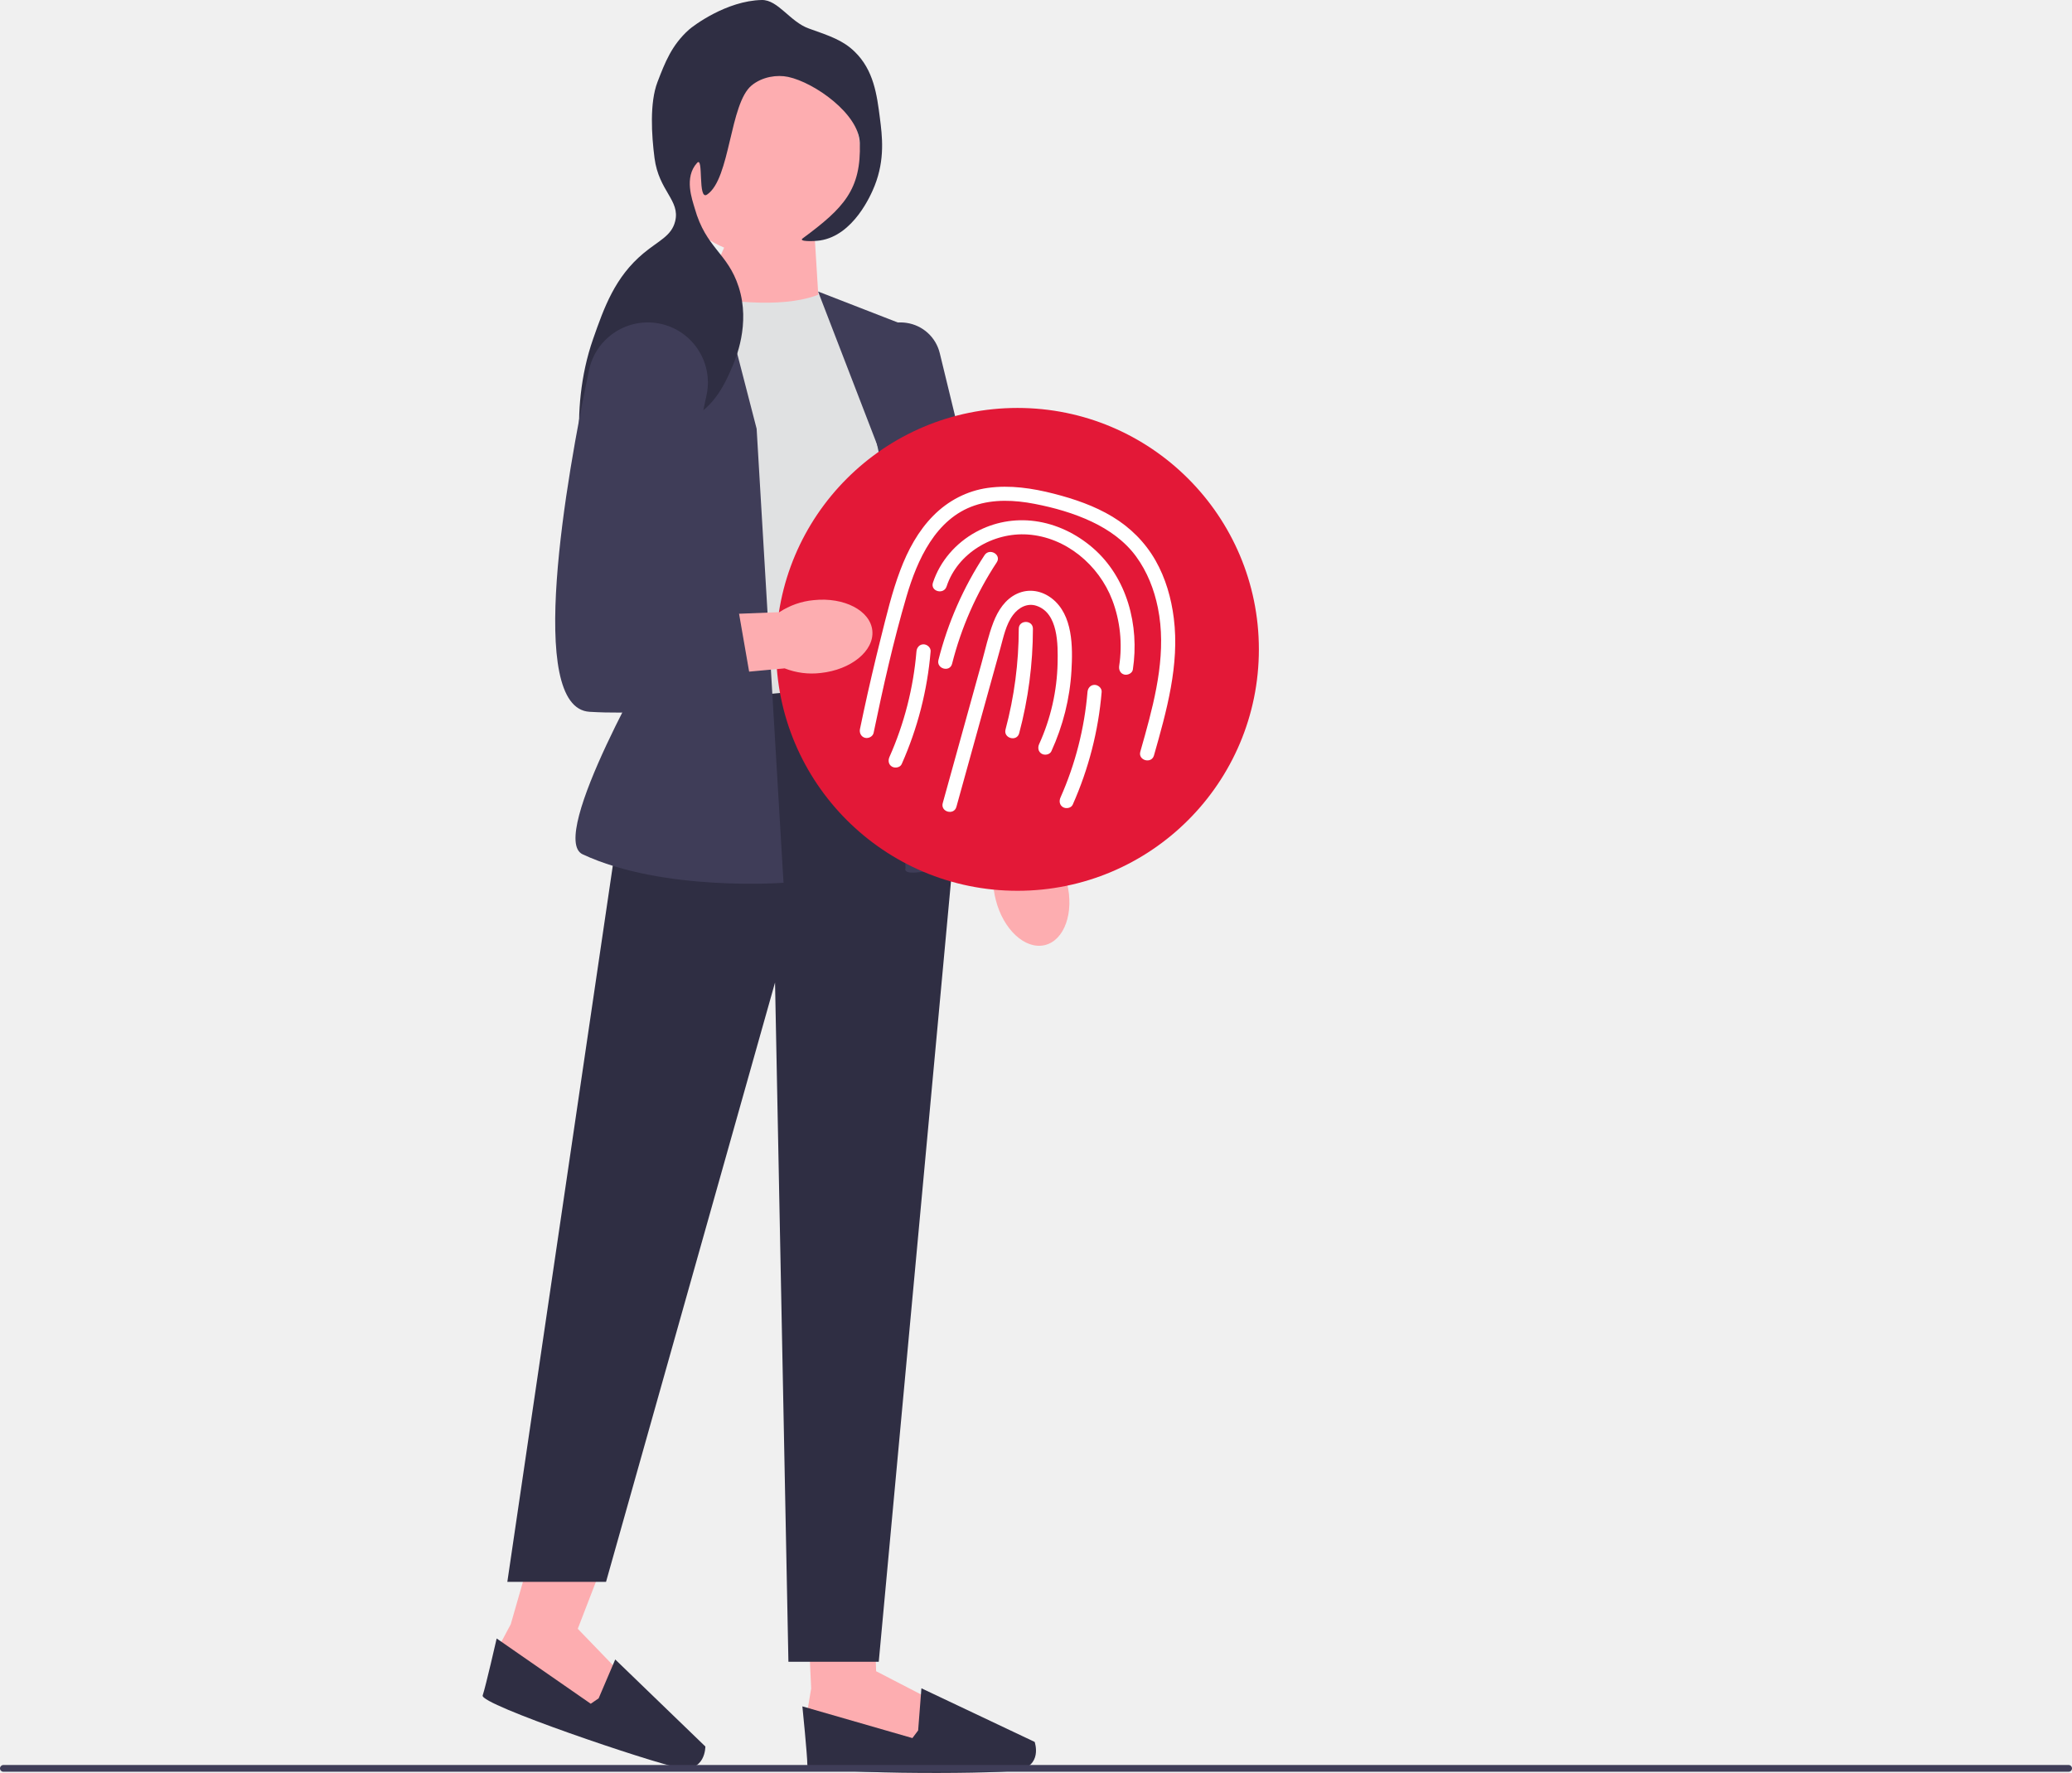
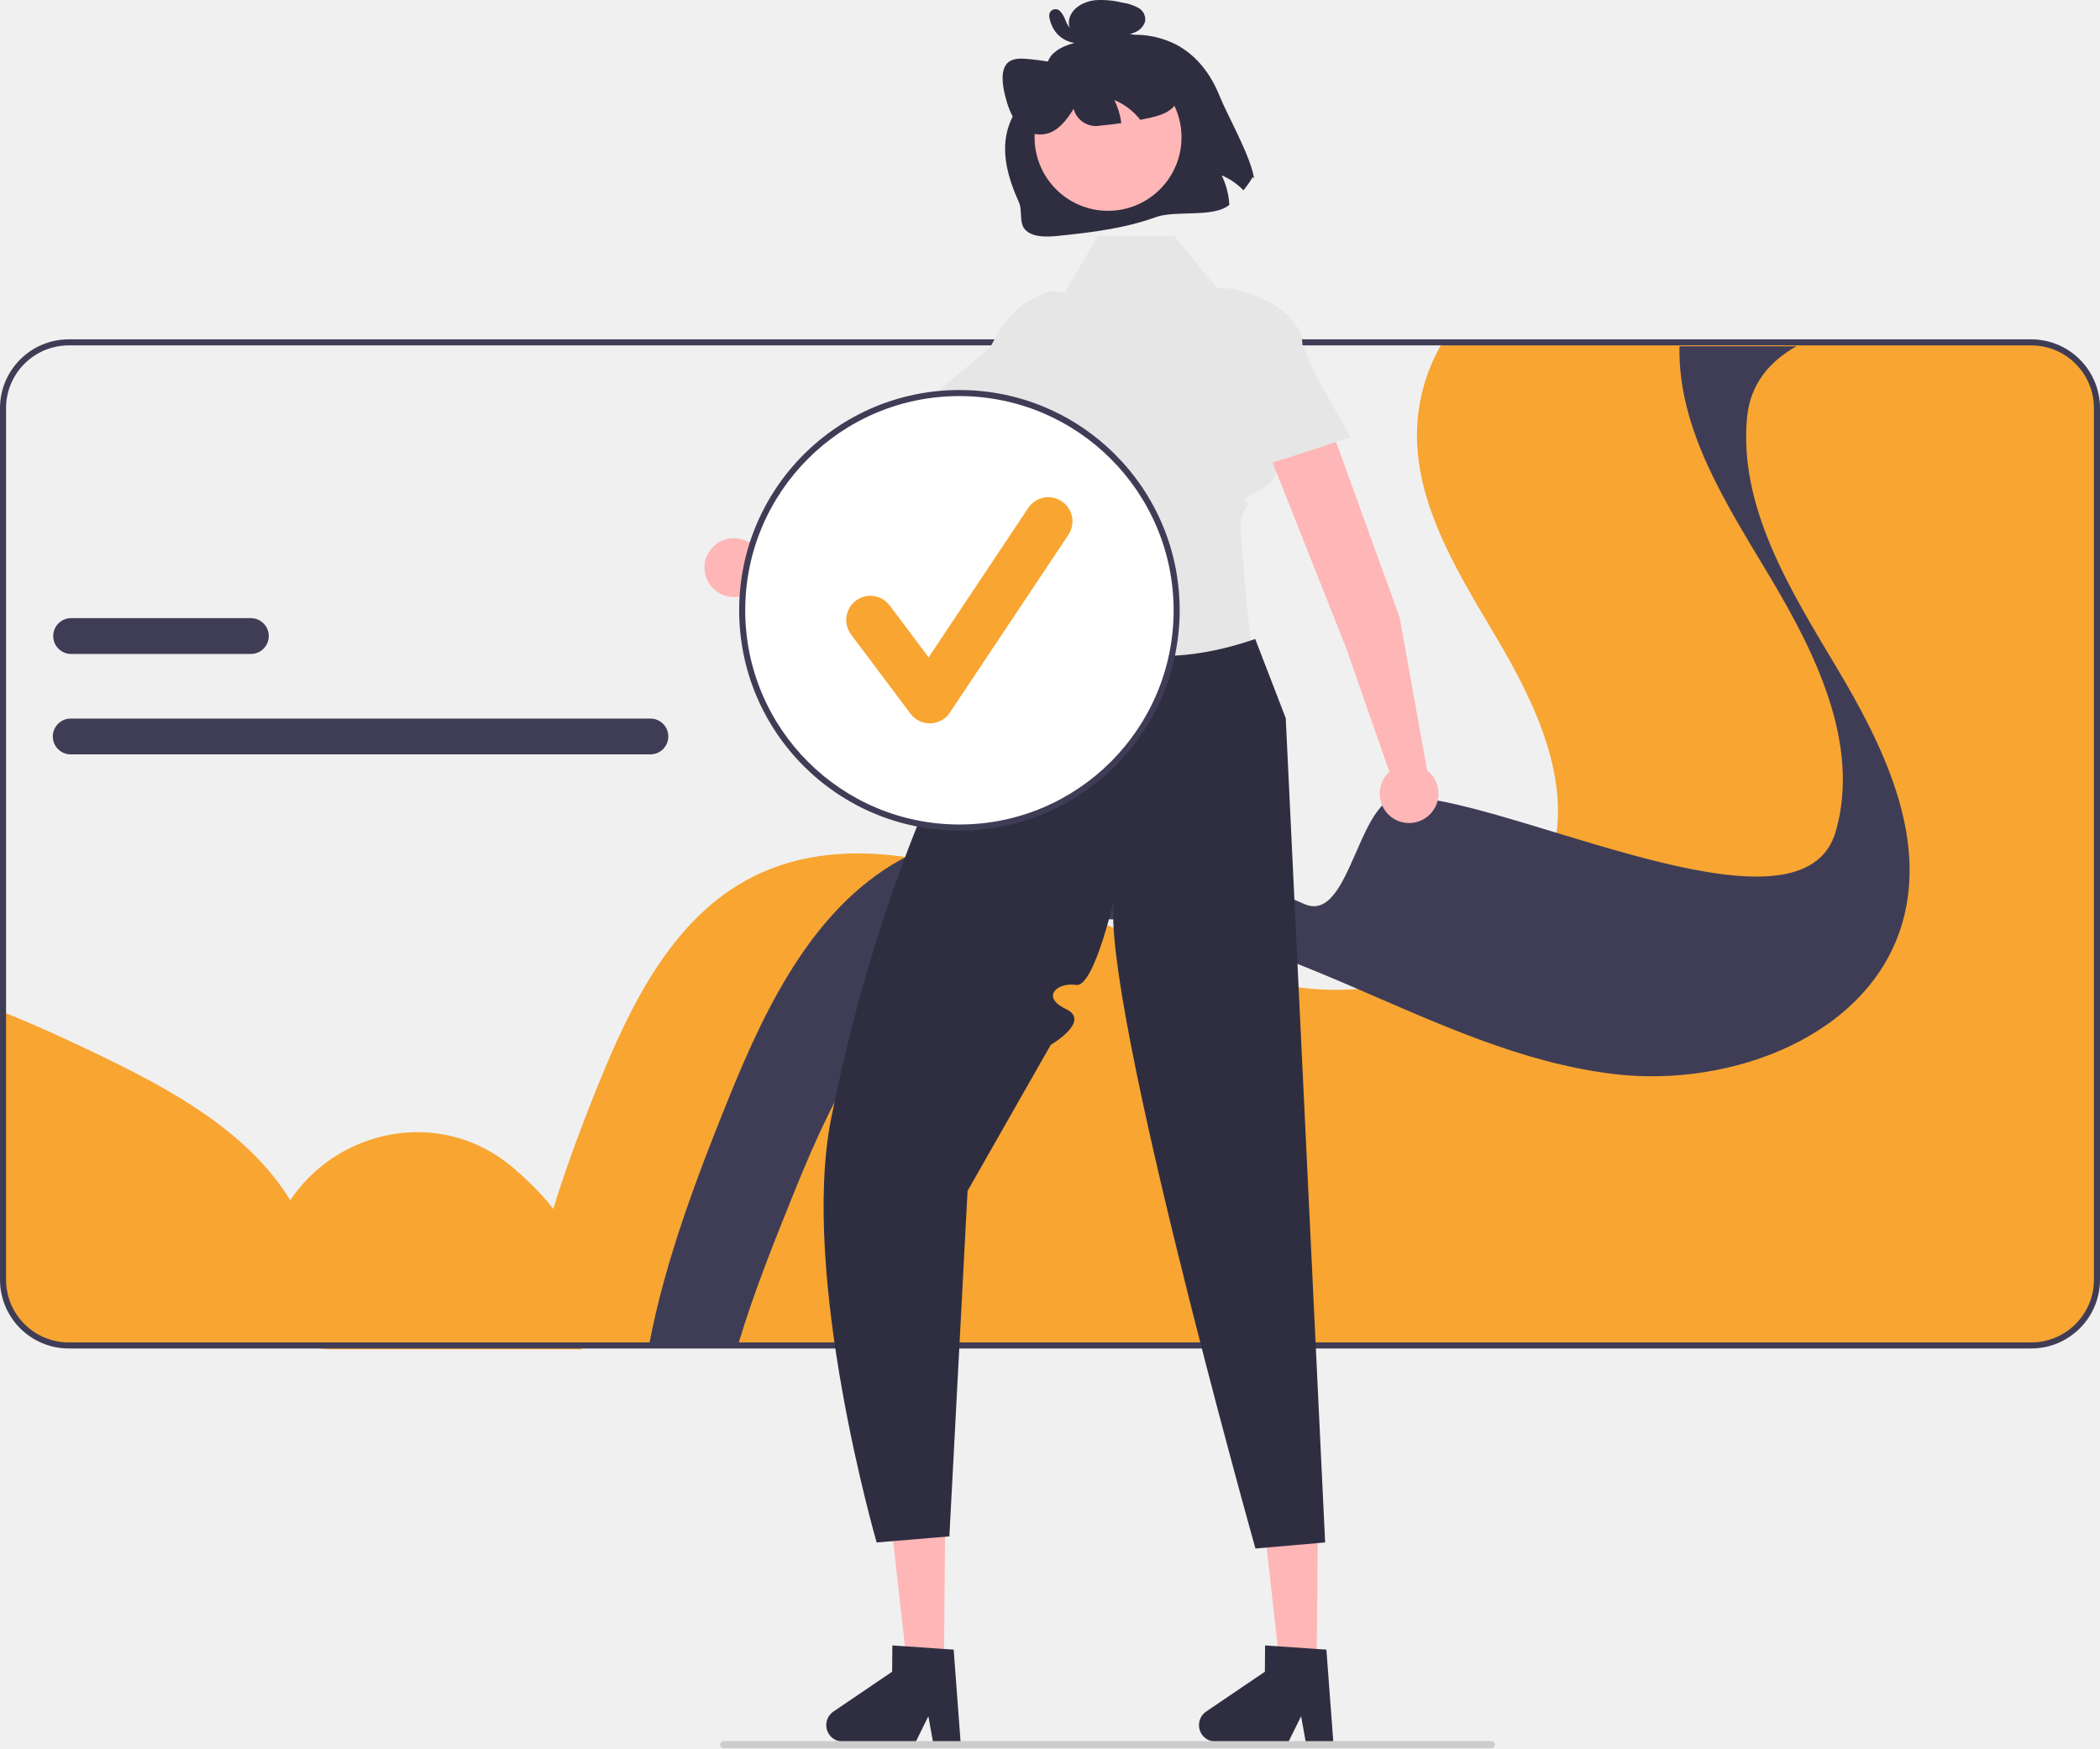
- <svg xmlns="http://www.w3.org/2000/svg" width="731.67" height="625.997" viewBox="0 0 731.67 625.997">
-   <path id="uuid-5ef434d5-ec3b-4be2-96d4-c13c471d6de8-93" d="M376.763,311.697c2.62,10.501-.885,20.354-7.829,22.007-6.944,1.653-14.695-5.518-17.315-16.023-1.106-4.182-1.156-8.566-.145-12.784l-10.519-44.63,21.864-4.459,8.049,44.471c2.886,3.291,4.907,7.207,5.894,11.418,0,0,0,0,0,0Z" fill="#fdadb0" />
-   <g>
-     <polygon points="285.095 566.897 286.442 596.149 285.093 604.244 289.814 613.687 326.913 617.734 328.937 600.196 309.376 590.078 308.807 573.55 285.095 566.897" fill="#fdadb0" />
-     <path d="M324.215,610.989l-2.024,2.698-38.852-11.196s1.753,17.267,1.753,20.639,64.08,3.373,73.723,2.024,6.546-10.118,6.546-10.118l-39.988-18.929-1.158,14.881h0Z" fill="#2f2e43" />
-   </g>
-   <g>
-     <polygon points="188.439 545.365 180.354 573.509 176.486 580.746 177.937 591.204 211.79 606.911 219.319 590.943 204.025 575.097 213.619 550.219 188.439 545.365" fill="#fdadb0" />
-     <path d="M211.392,599.657l-2.781,1.909-33.225-23.041s-3.865,16.92-4.945,20.115,59.631,23.703,69.198,25.51,9.44-7.491,9.44-7.491l-31.827-30.73-5.86,13.728h0l-0-0Z" fill="#2f2e43" />
-   </g>
-   <polygon points="287.71 83.967 289.127 106.973 246.169 109.152 259.471 78.842 287.71 83.967" fill="#fdadb0" />
-   <path d="M290.223,103.531c-11.514,5.136-29.931,3.731-50.802,0l-3.262,144.597s65.288,13.126,87.735-11.093l-11.814-118.145-21.857-15.359s0,0,0,0Z" fill="#e0e1e2" />
-   <polygon points="316.805 240.579 224.635 249.689 179.15 558.536 214.002 558.536 273.682 346.909 278.408 586.743 310.307 586.743 337.48 293.153 316.805 240.579" fill="#2f2e43" />
-   <path d="M252.524,94.671l-30.968,18.326c-11.731,6.942-17.261,20.957-13.431,34.039l23.934,81.747s-38.975,66.957-26.31,72.865c28.459,13.274,70.927,10.042,70.927,10.042l-9.491-160.309-14.66-56.709,0,0s0-0,0-0Z" fill="#3f3d58" />
-   <path d="M288.877,102.924l35.016,13.604,8.27,101.014,23.16,81.376c-39.228,14.319-35.565,7.646-35.565,7.646l-6.498-140.415-24.383-63.225,0,0s0-0,0-0Z" fill="#3f3d58" />
-   <path d="M340.031,297.196l-.12-.553-35.794-165.551c-1-4.626,.279-9.262,3.508-12.722,3.23-3.46,7.769-5.053,12.453-4.372,5.777,.84,10.402,5.048,11.782,10.721l39.316,161.606-31.146,10.871h-0Z" fill="#3f3d58" />
-   <circle cx="269.07" cy="55.227" r="34.852" fill="#fdadb0" />
-   <path d="M285.651,10.073c7.677,2.698,12.069,4.242,16.093,8.118,6.797,6.548,7.918,15.298,8.961,23.429,.815,6.36,1.87,14.584-1.855,23.98-1.271,3.206-7.437,17.492-19.238,19.298-2.318,.354-7.759,.448-6.191-.71,14.515-10.716,20.71-17.186,20.202-33.702-.315-10.262-15.996-21.342-25.308-23.334-3.922-.839-9.144-.073-12.889,3.002-7.826,6.424-7.492,32.991-15.744,38.544-3.394,2.284-1.132-13.793-3.524-11.186-4.718,5.144-1.692,13.022-.844,16.022,4.022,14.231,11.604,15.624,15.532,27.776,4.241,13.12-1.097,25.473-2.362,28.402-2.202,5.096-5.98,13.841-14.614,18.036-10.958,5.325-19.596-1.609-24.69,4.336-2.848,3.323-1.307,6.843-6.451,17.18-1.679,3.374-2.519,5.062-3.262,5.002-3.517-.283-9.212-28.438-.002-54.658,3.865-11.004,7.652-21.784,17.803-30.215,5.367-4.457,9.868-6.061,11.149-11.265,1.83-7.436-5.77-10.609-7.293-22.341-1.042-8.024-1.773-19.499,1.06-26.854,2.675-6.946,4.997-12.975,11.076-18.442,1.46-1.313,13.245-10.238,25.741-10.49,5.753-.116,9.979,7.728,16.649,10.072h0Z" fill="#2f2e43" />
-   <g>
-     <circle cx="359.294" cy="229.28" r="85.243" fill="#e31837" />
-     <g>
-       <path d="M337.725,284.894c5.175-18.666,10.349-37.333,15.524-55.999,1.102-3.974,1.954-8.388,4.476-11.76,1.949-2.607,5.016-4.313,8.261-3.241,7.737,2.556,7.612,13.721,7.475,20.235-.207,9.833-2.427,19.643-6.513,28.594-.56,1.227-.35,2.691,.897,3.42,1.075,.629,2.857,.337,3.42-.897,4.091-8.962,6.523-18.555,7.089-28.398,.488-8.493,.525-19.693-6.837-25.482-3.598-2.829-8.19-3.67-12.408-1.714-4.168,1.932-6.714,5.933-8.315,10.076-1.78,4.606-2.84,9.546-4.158,14.299l-4.246,15.316c-3.162,11.407-6.325,22.814-9.487,34.222-.861,3.105,3.962,4.431,4.821,1.329h0v0h-0Z" fill="#fff" />
-       <path d="M359.896,258.897c3.202-12.019,4.838-24.447,4.852-36.885,.004-3.217-4.996-3.222-5,0-.013,12.017-1.579,23.944-4.673,35.556-.829,3.113,3.993,4.44,4.821,1.329h-0Z" fill="#fff" />
-       <path d="M308.494,258.752c3.351-16.157,6.978-32.366,11.629-48.204,3.771-12.843,10.274-27.397,23.998-32.054,6.816-2.313,14.204-1.94,21.18-.598,6.918,1.331,13.925,3.311,20.301,6.34,6.036,2.867,11.619,6.82,15.592,12.264,3.922,5.375,6.365,11.612,7.681,18.107,3.055,15.073-.541,30.471-4.57,44.999-.536,1.934-1.084,3.864-1.633,5.794-.881,3.101,3.942,4.424,4.821,1.329,4.452-15.663,9.077-32.025,7.003-48.463-.897-7.109-2.891-14.093-6.445-20.35-3.642-6.412-8.896-11.653-15.195-15.462-6.353-3.842-13.504-6.288-20.665-8.123-7.606-1.95-15.522-3.15-23.356-2.06-7.387,1.027-14.043,4.53-19.274,9.818-5.359,5.418-8.983,12.187-11.657,19.262-2.949,7.803-4.875,15.999-6.904,24.077-2.144,8.538-4.145,17.112-6,25.717-.451,2.091-.892,4.184-1.327,6.278-.274,1.321,.385,2.701,1.746,3.075,1.239,.34,2.8-.418,3.075-1.746h0Z" fill="#fff" />
-       <path d="M334.263,207.066c3.899-11.831,16.455-19.156,28.611-18.344,13.475,.9,25.154,10.741,29.885,23.124,2.811,7.358,3.636,15.457,2.454,23.243-.202,1.333,.336,2.688,1.746,3.075,1.182,.325,2.871-.403,3.075-1.746,2.362-15.562-1.979-32.52-14.226-43.043-5.743-4.935-12.777-8.35-20.307-9.373-7.241-.983-14.541,.357-20.952,3.882-7.032,3.867-12.587,10.205-15.108,17.854-1.009,3.063,3.817,4.376,4.821,1.329h0l0-0Z" fill="#fff" />
-       <path d="M323.625,229.998c-1.074,12.826-4.307,25.509-9.537,37.273-.548,1.233-.358,2.686,.897,3.42,1.065,.623,2.869,.343,3.42-.897,5.614-12.626,9.066-26.024,10.219-39.796,.113-1.347-1.23-2.5-2.5-2.5-1.446,0-2.387,1.149-2.5,2.5h0Z" fill="#fff" />
-       <path d="M384.021,244.315c-1.074,12.826-4.307,25.509-9.537,37.273-.548,1.233-.358,2.686,.897,3.42,1.065,.623,2.869,.343,3.42-.897,5.614-12.626,9.066-26.024,10.219-39.796,.113-1.347-1.23-2.5-2.5-2.5-1.446,0-2.387,1.149-2.5,2.5h0l0-0Z" fill="#fff" />
-       <path d="M336.205,234.364c3.215-12.749,8.542-24.831,15.769-35.814,1.774-2.696-2.554-5.203-4.317-2.524-7.444,11.313-12.962,23.878-16.273,37.009-.787,3.121,4.034,4.452,4.821,1.329h0v0h-0Z" fill="#fff" />
-     </g>
-   </g>
-   <path d="M0,624.383c0,.66,.53,1.19,1.19,1.19H730.48c.66,0,1.19-.53,1.19-1.19,0-.66-.53-1.19-1.19-1.19H1.19c-.66,0-1.19,.53-1.19,1.19Z" fill="#3f3d58" />
-   <path id="uuid-ed8d5917-2465-4251-8a73-24d647765b28-94" d="M287.343,211.895c10.763-1.132,20.032,3.711,20.702,10.817,.67,7.106-7.511,13.783-18.278,14.914-4.295,.513-8.643-.048-12.68-1.637l-45.66,4.201-1.371-22.272,45.159-1.776c3.661-2.399,7.82-3.855,12.128-4.246,0,0,0,0,0,0Z" fill="#fdadb0" />
-   <path d="M231.713,114.053h-0c-11.053-1.557-21.422,5.711-23.719,16.633-8.015,38.108-22.397,119.281,.192,120.637,29.536,1.772,57.891-5.316,57.891-5.316l-7.089-40.76-23.038-2.363,13.552-63.386c2.573-12.035-5.601-23.728-17.788-25.444l0-0Z" fill="#3f3d58" />
+ <svg xmlns="http://www.w3.org/2000/svg" data-name="Layer 1" width="693" height="576.898" viewBox="0 0 693 576.898">
+   <path d="M426.43,605.523H923.81a21.689,21.689,0,0,0,21.69-21.69v-287.62a21.349,21.349,0,0,0-.76-5.69,21.683,21.683,0,0,0-20.93-16H729.54a60.38,60.38,0,0,0-8.18,25.01c-2.41,25.69,12.32,49.44,25.5,71.63,13.18,22.19,25.75,47.99,18.77,72.84-4.72,16.76-17.51,28.89-33.38,36.16a93.665,93.665,0,0,1-48.59,7.4,152.118,152.118,0,0,1-29.26-6.68c-12.47-4.05-24.65-9.3-36.81-14.61-.01,0-.01,0-.02-.01-.21-.09-.43-.19-.64-.28-9.41-4.11-18.81-8.23-28.35-11.86a173.139,173.139,0,0,0-34.62-9.54c-17.99-2.82-36.13-1.8-52.18,6.36-26.16,13.29-40.18,42.01-51.15,69.23C439.55,547.693,429.62,576.133,426.43,605.523Z" transform="translate(-253.5 -161.5508)" fill="#f8a532" />
+   <path d="M254.5,495.493v88.34a21.689,21.689,0,0,0,21.69,21.69h82.68c1.43-13.33.23-26.61-5.02-39-11.44-27.02-39.12-43-65.51-55.83C277.25,505.303,265.97,500.103,254.5,495.493Z" transform="translate(-253.5 -161.5508)" fill="#f8a532" />
+   <path d="M341.147,585.123v0a21.69,21.69,0,0,0,21.69,21.69h82.68c1.43-13.33.23-26.61-5.02-39-2.69-6.353-8.972-13.39-17.159-20.498C391.22,519.427,341.147,542.587,341.147,585.123Z" transform="translate(-253.5 -161.5508)" fill="#f8a532" />
+   <path d="M253.5,583.832V296.213a22.716,22.716,0,0,1,22.69-22.69H923.81A22.716,22.716,0,0,1,946.5,296.213V583.832a22.716,22.716,0,0,1-22.69,22.69H276.19A22.716,22.716,0,0,1,253.5,583.832Zm22.69-308.31A20.713,20.713,0,0,0,255.5,296.213V583.832a20.713,20.713,0,0,0,20.69,20.69H923.81A20.713,20.713,0,0,0,944.5,583.832V296.213a20.713,20.713,0,0,0-20.69-20.69Z" transform="translate(-253.5 -161.5508)" fill="#3f3d56" />
+   <path d="M467.81,604.813h29.41c5.03-16.936,12.29-34.889,18.92-51.249,12.72-31.368,28.97-64.466,59.3-79.782,12.95-6.54,27.07-9.094,41.49-8.955,19.92.189,40.4,5.536,59.15,12.623,7.67,2.892,15.27,6.073,22.84,9.323,28.52,12.255,56.73,25.603,87.4,29.211,38.81,4.562,84.44-12.802,95.04-50.203,8.09-28.635-6.48-58.363-21.76-83.937-15.28-25.574-32.36-52.936-29.57-82.545.01-.099.02-.209.04-.308,1.05-10.635,7.4-18.278,16.27-23.178H807.72c-.51,27.621,15.47,52.002,29.85,76.074,15.28,25.564,29.85,55.302,21.76,83.937-10.6,37.391-98.373-6.439-137.183-11.011-10.96-1.282,6.45,3.28-4,0-16.39-5.139-18.207,41.992-34.157,35.074-9.93-4.314-19.87-8.597-29.94-12.404-4.17-1.58-8.43-3.061-12.74-4.433-.01,0-.01,0-.02-.01-28.94-9.164-60.59-12.732-87.33.517-.18.089-.37.179-.55.268-30.33,15.306-46.58,48.404-59.3,79.772C483.6,549.529,472.99,577.46,467.81,604.813Z" transform="translate(-253.5 -161.5508)" fill="#3f3d56" />
+   <path d="M468.13,398.661H276.838a5.91,5.91,0,1,0,0,11.82H468.13a5.91,5.91,0,1,0,0-11.82Z" transform="translate(-253.5 -161.5508)" fill="#3f3d56" />
+   <path d="M336.281,365.523H276.971a5.91,5.91,0,1,0,0,11.82h59.31a5.91,5.91,0,0,0,0-11.82Z" transform="translate(-253.5 -161.5508)" fill="#3f3d56" />
+   <polygon points="311.498 549.925 299.374 549.823 294.008 501.972 311.9 502.123 311.498 549.925" fill="#ffb6b6" />
+   <path d="M526.165,730.754a5.427,5.427,0,0,0,5.374,5.468l24.104.201,4.22-8.553,1.55,8.597,9.095.082-2.297-30.662-3.164-.211-12.906-.89-4.164-.279-.073,8.675-19.362,13.133A5.418,5.418,0,0,0,526.165,730.754Z" transform="translate(-253.5 -161.5508)" fill="#2f2e41" />
+   <polygon points="434.498 549.925 422.374 549.823 417.008 501.972 434.9 502.123 434.498 549.925" fill="#ffb6b6" />
+   <path d="M649.165,730.754a5.427,5.427,0,0,0,5.374,5.468l24.104.201,4.22-8.553,1.55,8.597,9.095.082-2.297-30.662-3.164-.211-12.906-.89-4.164-.279-.073,8.675-19.362,13.133A5.418,5.418,0,0,0,649.165,730.754Z" transform="translate(-253.5 -161.5508)" fill="#2f2e41" />
+   <path d="M550.042,328.271l54.563-41.991a11.113,11.113,0,0,0,2.089-15.451l0,0a11.113,11.113,0,0,0-16.02-1.863l-55.34,45.356-34.788,26.143a9.698,9.698,0,1,0,4.238,11.702Z" transform="translate(-253.5 -161.5508)" fill="#ffb6b6" />
+   <path d="M594.513,337.924l-2.405,53.714,81.686,9.884c-6.428-21.584-16.968-51.562-12.138-66.583Z" transform="translate(-253.5 -161.5508)" fill="#a0616a" />
+   <path d="M640.946,239.451H615.784l-10.806,18.491L599.829,257.658c-10.035,3.865-14.035,7.865-19.573,18.522v0l-19.462,16.343,15,18c10.361-1.697,14.096-9.74,10.806-24.51,0,0-11.346,19.773,4.998,29.501,0,0-2.915,18.328,0,18.131s9.629-3.927,2.915-.197-5.564,3.891-5.345,5.1c3.626,19.975,6.626,34.975,6.626,34.975l71,7s-4.091-42.938-3.869-45.379-1.27,3.527.223-2.441,3.73-3.73,1.492-5.968,15.385-4.166,8.507-14.921l23-6-12.856-30.555c0-10.317-16.57-18.68-26.887-18.68h-1.322Z" transform="translate(-253.5 -161.5508)" fill="#e6e6e6" />
+   <path d="M667.723,372.409c-27.777,9.555-52.784,7.457-73.928-10.887,0,0-5.951,22-11.975,19s-3.047,5.395-4.702,8.472c-1.757,3.268.283,8.78-5.52,10.654s-3.623,7.381-5.502,11.435c-13.146,28.365-28.159,68.515-38.301,119.439-10.422,52.329,15,140,15,140l24-2,6-114,27.443-48.186s13.482-7.85,5.02-11.832-2.793-8.917,3.372-7.949,13.165-31.033,13.165-31.033c-8.791,22.092,46,217,46,217l23-2-13-272Z" transform="translate(-253.5 -161.5508)" fill="#2f2e41" />
+   <path d="M655.879,193.029c2.728,6.793,10.423,20.153,11.465,27.44l-.469-.461a32.901,32.901,0,0,1-3.041,4.348,21.133,21.133,0,0,0-7.176-4.934,25.297,25.297,0,0,1,2.52,9.707c-5.01,4.362-17.803,1.73-24.195,4.055-10.287,3.732-21.208,5.061-31.991,6.164-3.827.394-8.112.633-10.794-1.628s-1.085-6.45-2.528-9.618c-10.279-22.565-.793-30.706,7.267-40.937,1.774-2.252,1.766-5.612,3.924-7.76,2.994-2.978,7.584-3.894,11.816-4.627a6.413,6.413,0,0,1-5.633-2.788,5.785,5.785,0,0,1,.077-6.038c1.513-2.509,4.659-3.968,7.693-4.333a29.211,29.211,0,0,1,8.903.765,15.93,15.93,0,0,1,5.391,1.723,4.412,4.412,0,0,1,2.297,4.472,5.715,5.715,0,0,1-3.38,3.643,14.96,14.96,0,0,1-3.821,1.046,29.972,29.972,0,0,1,17.581,3.077C648.566,179.961,653.142,186.239,655.879,193.029Z" transform="translate(-253.5 -161.5508)" fill="#2f2e41" />
+   <circle cx="365.655" cy="45.32" r="24.244" fill="#ffb6b6" />
+   <path d="M642.484,193.872c-1.406,4.248-5.423,5.617-9.136,6.471-1.171.273-2.349.527-3.537.753-.439-.548-.905-1.086-1.392-1.594a21.133,21.133,0,0,0-7.176-4.934,24.905,24.905,0,0,1,2.306,7.612q-3.367.488-6.771.798a7.655,7.655,0,0,1-8.991-5.516c-2.066,3.379-4.509,6.56-7.85,7.902a9.5,9.5,0,0,1-10.807-3.233c-2.001-2.441-3.115-5.72-3.916-8.885-.948-3.762-1.475-8.096.387-10.483,1.491-1.932,4.064-1.967,6.437-1.795a76.606,76.606,0,0,1,15.468,2.804l.427.96c-.867-5.21,1.014-10.223,4.494-12.005,2.348-1.192,5.172-.992,7.916-.75a36.078,36.078,0,0,1,10.337,1.999,19.857,19.857,0,0,1,9.369,7.483C642.486,185.158,643.696,190.203,642.484,193.872Z" transform="translate(-253.5 -161.5508)" fill="#2f2e41" />
+   <path d="M607.922,171.212c.239-.071-.381.02-.166.026a1.975,1.975,0,0,1-.317-.044c-.018-.004-.259-.081-.099-.024a1.946,1.946,0,0,1-.925-.604,8.063,8.063,0,0,1-1.322-2.352,8.447,8.447,0,0,0-1.817-3.03,2.079,2.079,0,0,0-3.317.506c-.472,1.044-.041,2.331.296,3.357a10.423,10.423,0,0,0,1.532,2.97,9.532,9.532,0,0,0,4.381,3.214,9.97,9.97,0,0,0,6.267.179,1.514,1.514,0,0,0,.06-2.771l-3.425-1.402a1.5,1.5,0,1,0-1.208,2.746l3.425,1.402.06-2.771a5.966,5.966,0,0,1-1.311.224,5.023,5.023,0,0,1-1.42-.06,6.227,6.227,0,0,1-1.314-.32,8.568,8.568,0,0,1-.8-.339q-.142-.069-.282-.143c.007.004-.392-.229-.217-.119a8.459,8.459,0,0,1-1.242-.967,3.415,3.415,0,0,1-.372-.414,7.94,7.94,0,0,1-.542-.751,7.792,7.792,0,0,1-.796-1.763,7.899,7.899,0,0,1-.22-.792,3.251,3.251,0,0,0-.08-.436c-.127-.341.024.199-.122.347l-.631.465a.824.824,0,0,1-.706-.113q-.112-.158.049.052a4.896,4.896,0,0,1,.343.517,14.161,14.161,0,0,1,.613,1.3,14.26,14.26,0,0,0,1.421,2.684,4.83,4.83,0,0,0,5.29,2.023,1.512,1.512,0,0,0,.854-1.942A1.531,1.531,0,0,0,607.922,171.212Z" transform="translate(-253.5 -161.5508)" fill="#2f2e41" />
+   <circle cx="316.609" cy="201.382" r="71.685" fill="#fff" />
+   <path d="M570.109,435.618a72.685,72.685,0,1,1,72.685-72.686A72.768,72.768,0,0,1,570.109,435.618Zm0-143.37a70.685,70.685,0,1,0,70.685,70.685A70.765,70.765,0,0,0,570.109,292.247Z" transform="translate(-253.5 -161.5508)" fill="#3f3d56" />
+   <path d="M560.33,400.241a7.972,7.972,0,0,1-6.379-3.19l-19.557-26.076a7.974,7.974,0,1,1,12.758-9.568l12.795,17.058,32.862-49.292a7.974,7.974,0,1,1,13.27,8.846L566.965,396.69a7.977,7.977,0,0,1-6.414,3.548C560.478,400.24,560.404,400.241,560.33,400.241Z" transform="translate(-253.5 -161.5508)" fill="#f8a532" />
+   <path d="M491.148,737.259a1.186,1.186,0,0,0,1.19,1.19h253.29a1.19,1.19,0,1,0,0-2.38h-253.29A1.187,1.187,0,0,0,491.148,737.259Z" transform="translate(-253.5 -161.5508)" fill="#ccc" />
+   <path d="M715.411,365.384l-23.433-64.74a11.113,11.113,0,0,0-14.086-6.684l0,0a11.113,11.113,0,0,0-6.641,14.697l26.403,66.502,14.34,41.086a9.698,9.698,0,1,0,12.437-.483Z" transform="translate(-253.5 -161.5508)" fill="#ffb6b6" />
+   <path d="M680.147,271.813l19,34s-43.787,14.992-43.894,12.496,2.176-37.134,2.176-37.134Z" transform="translate(-253.5 -161.5508)" fill="#e6e6e6" />
</svg>
